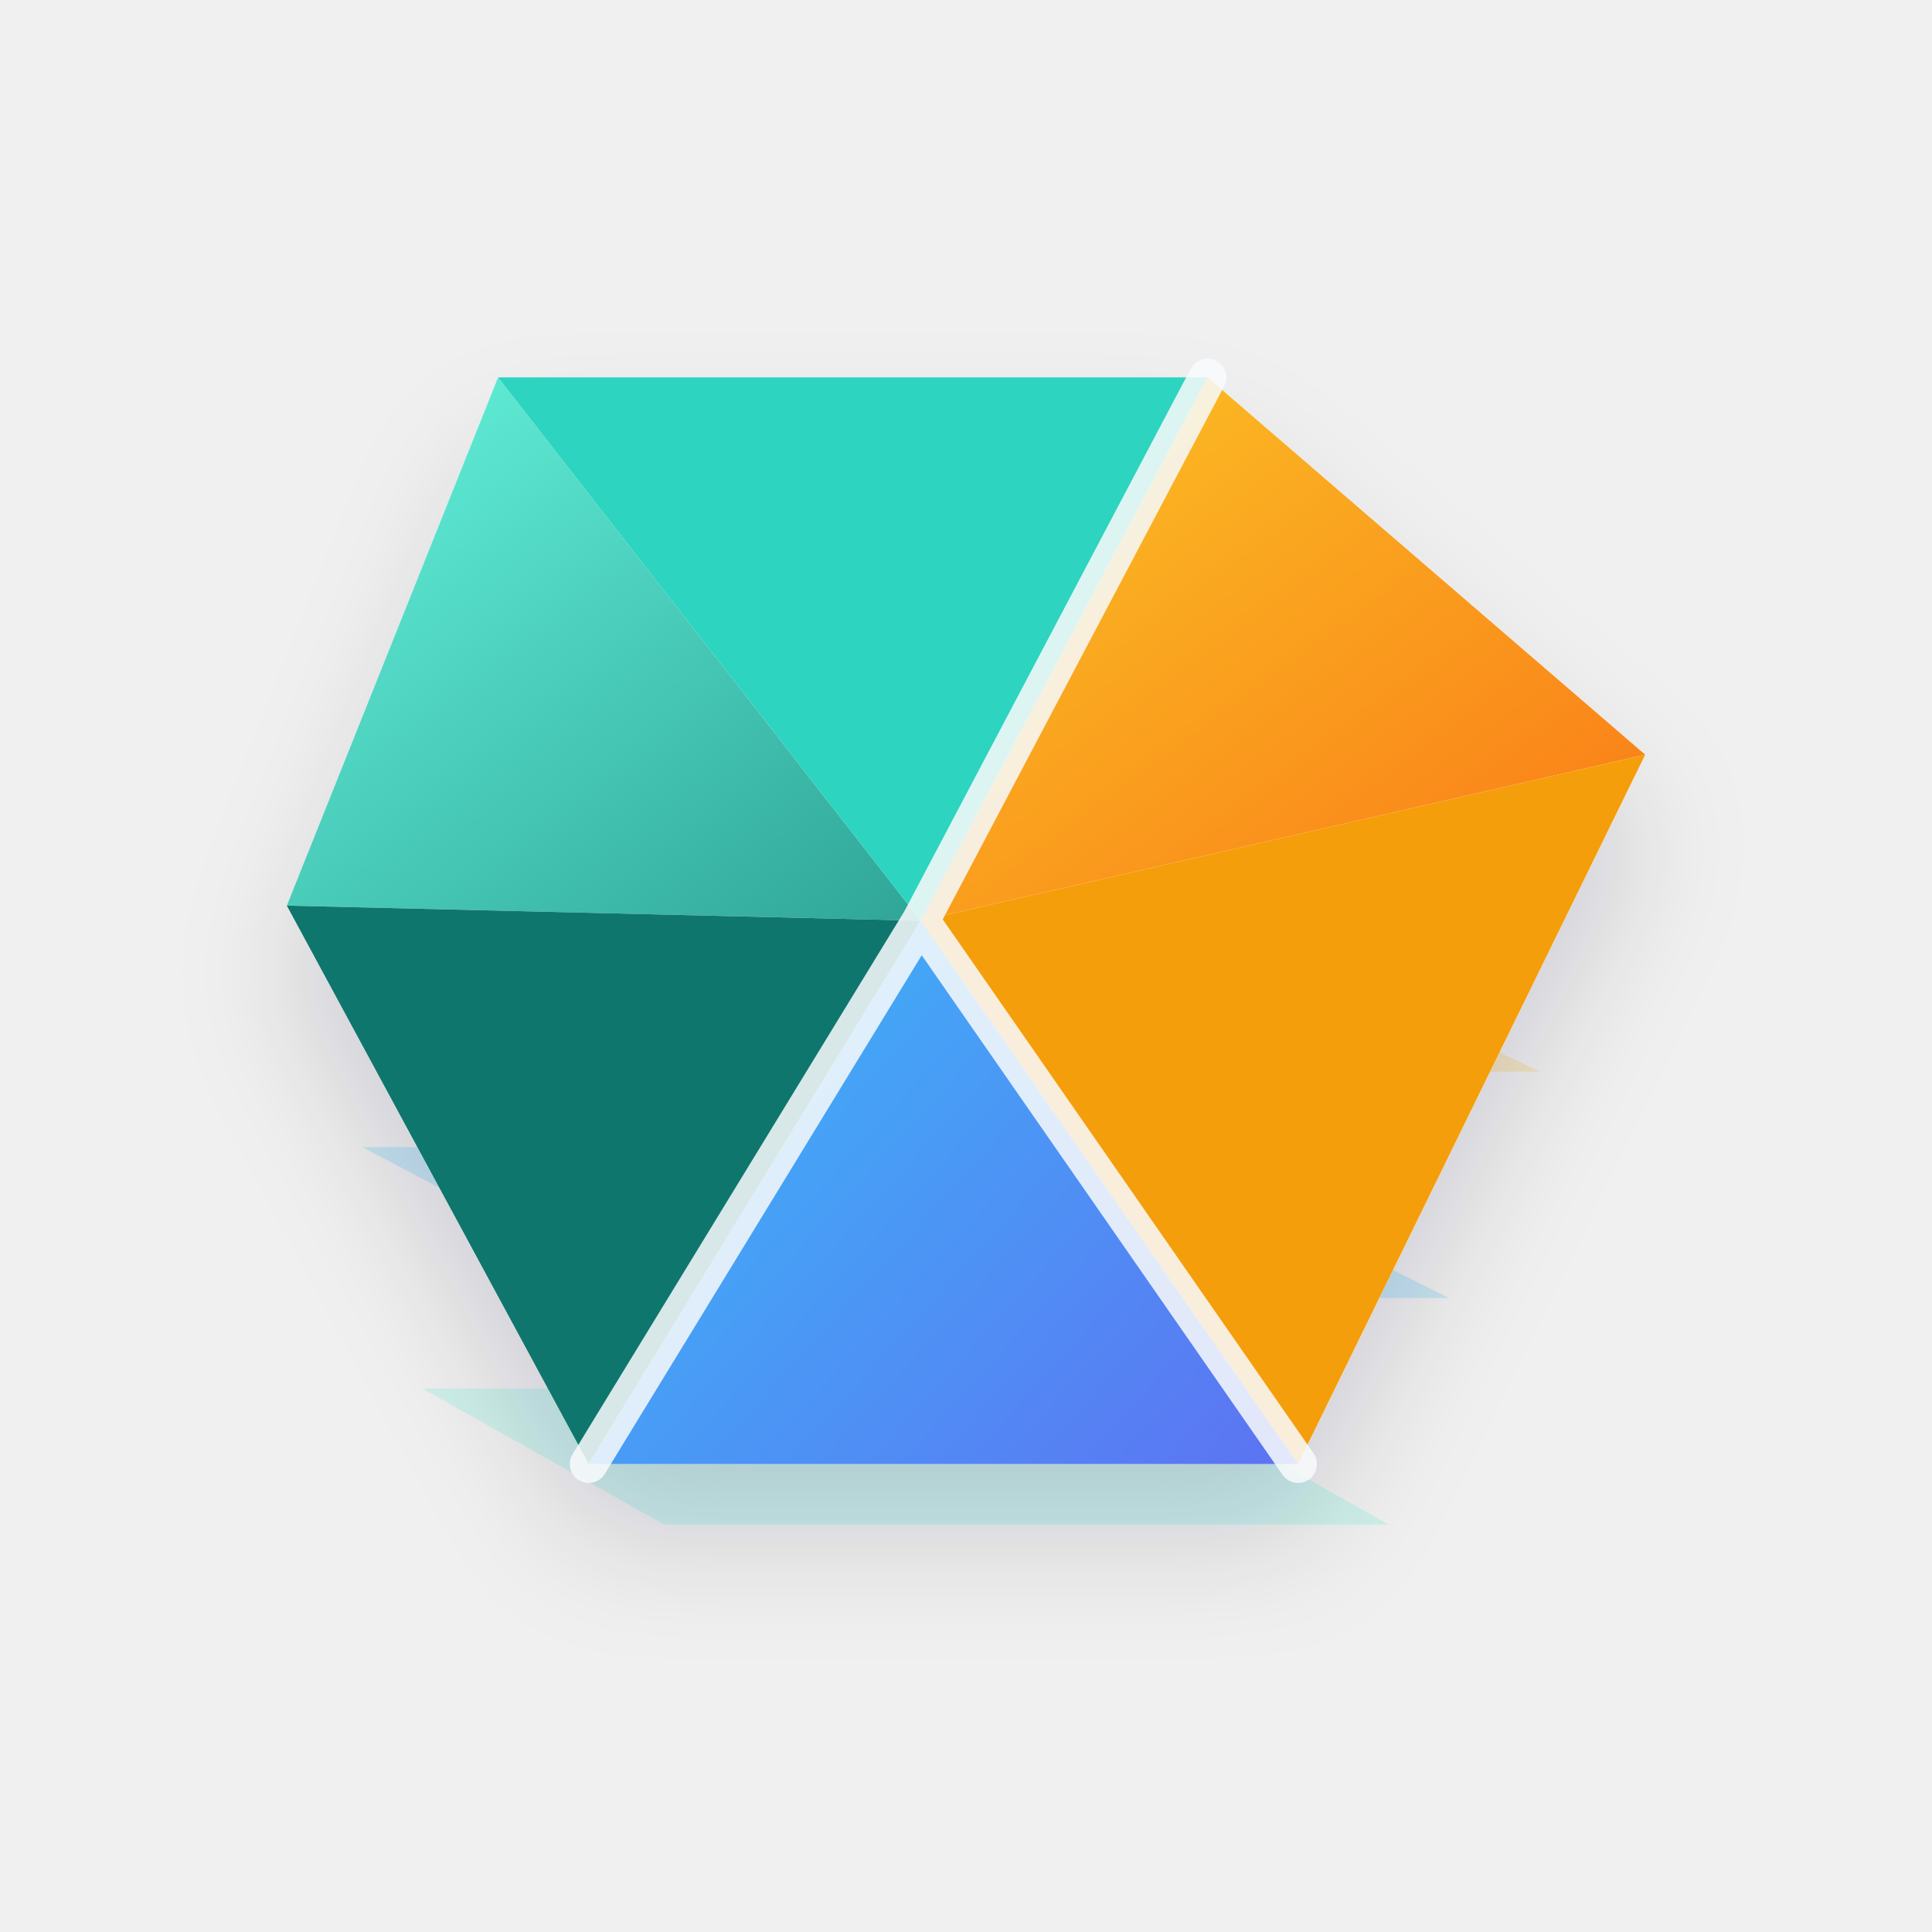
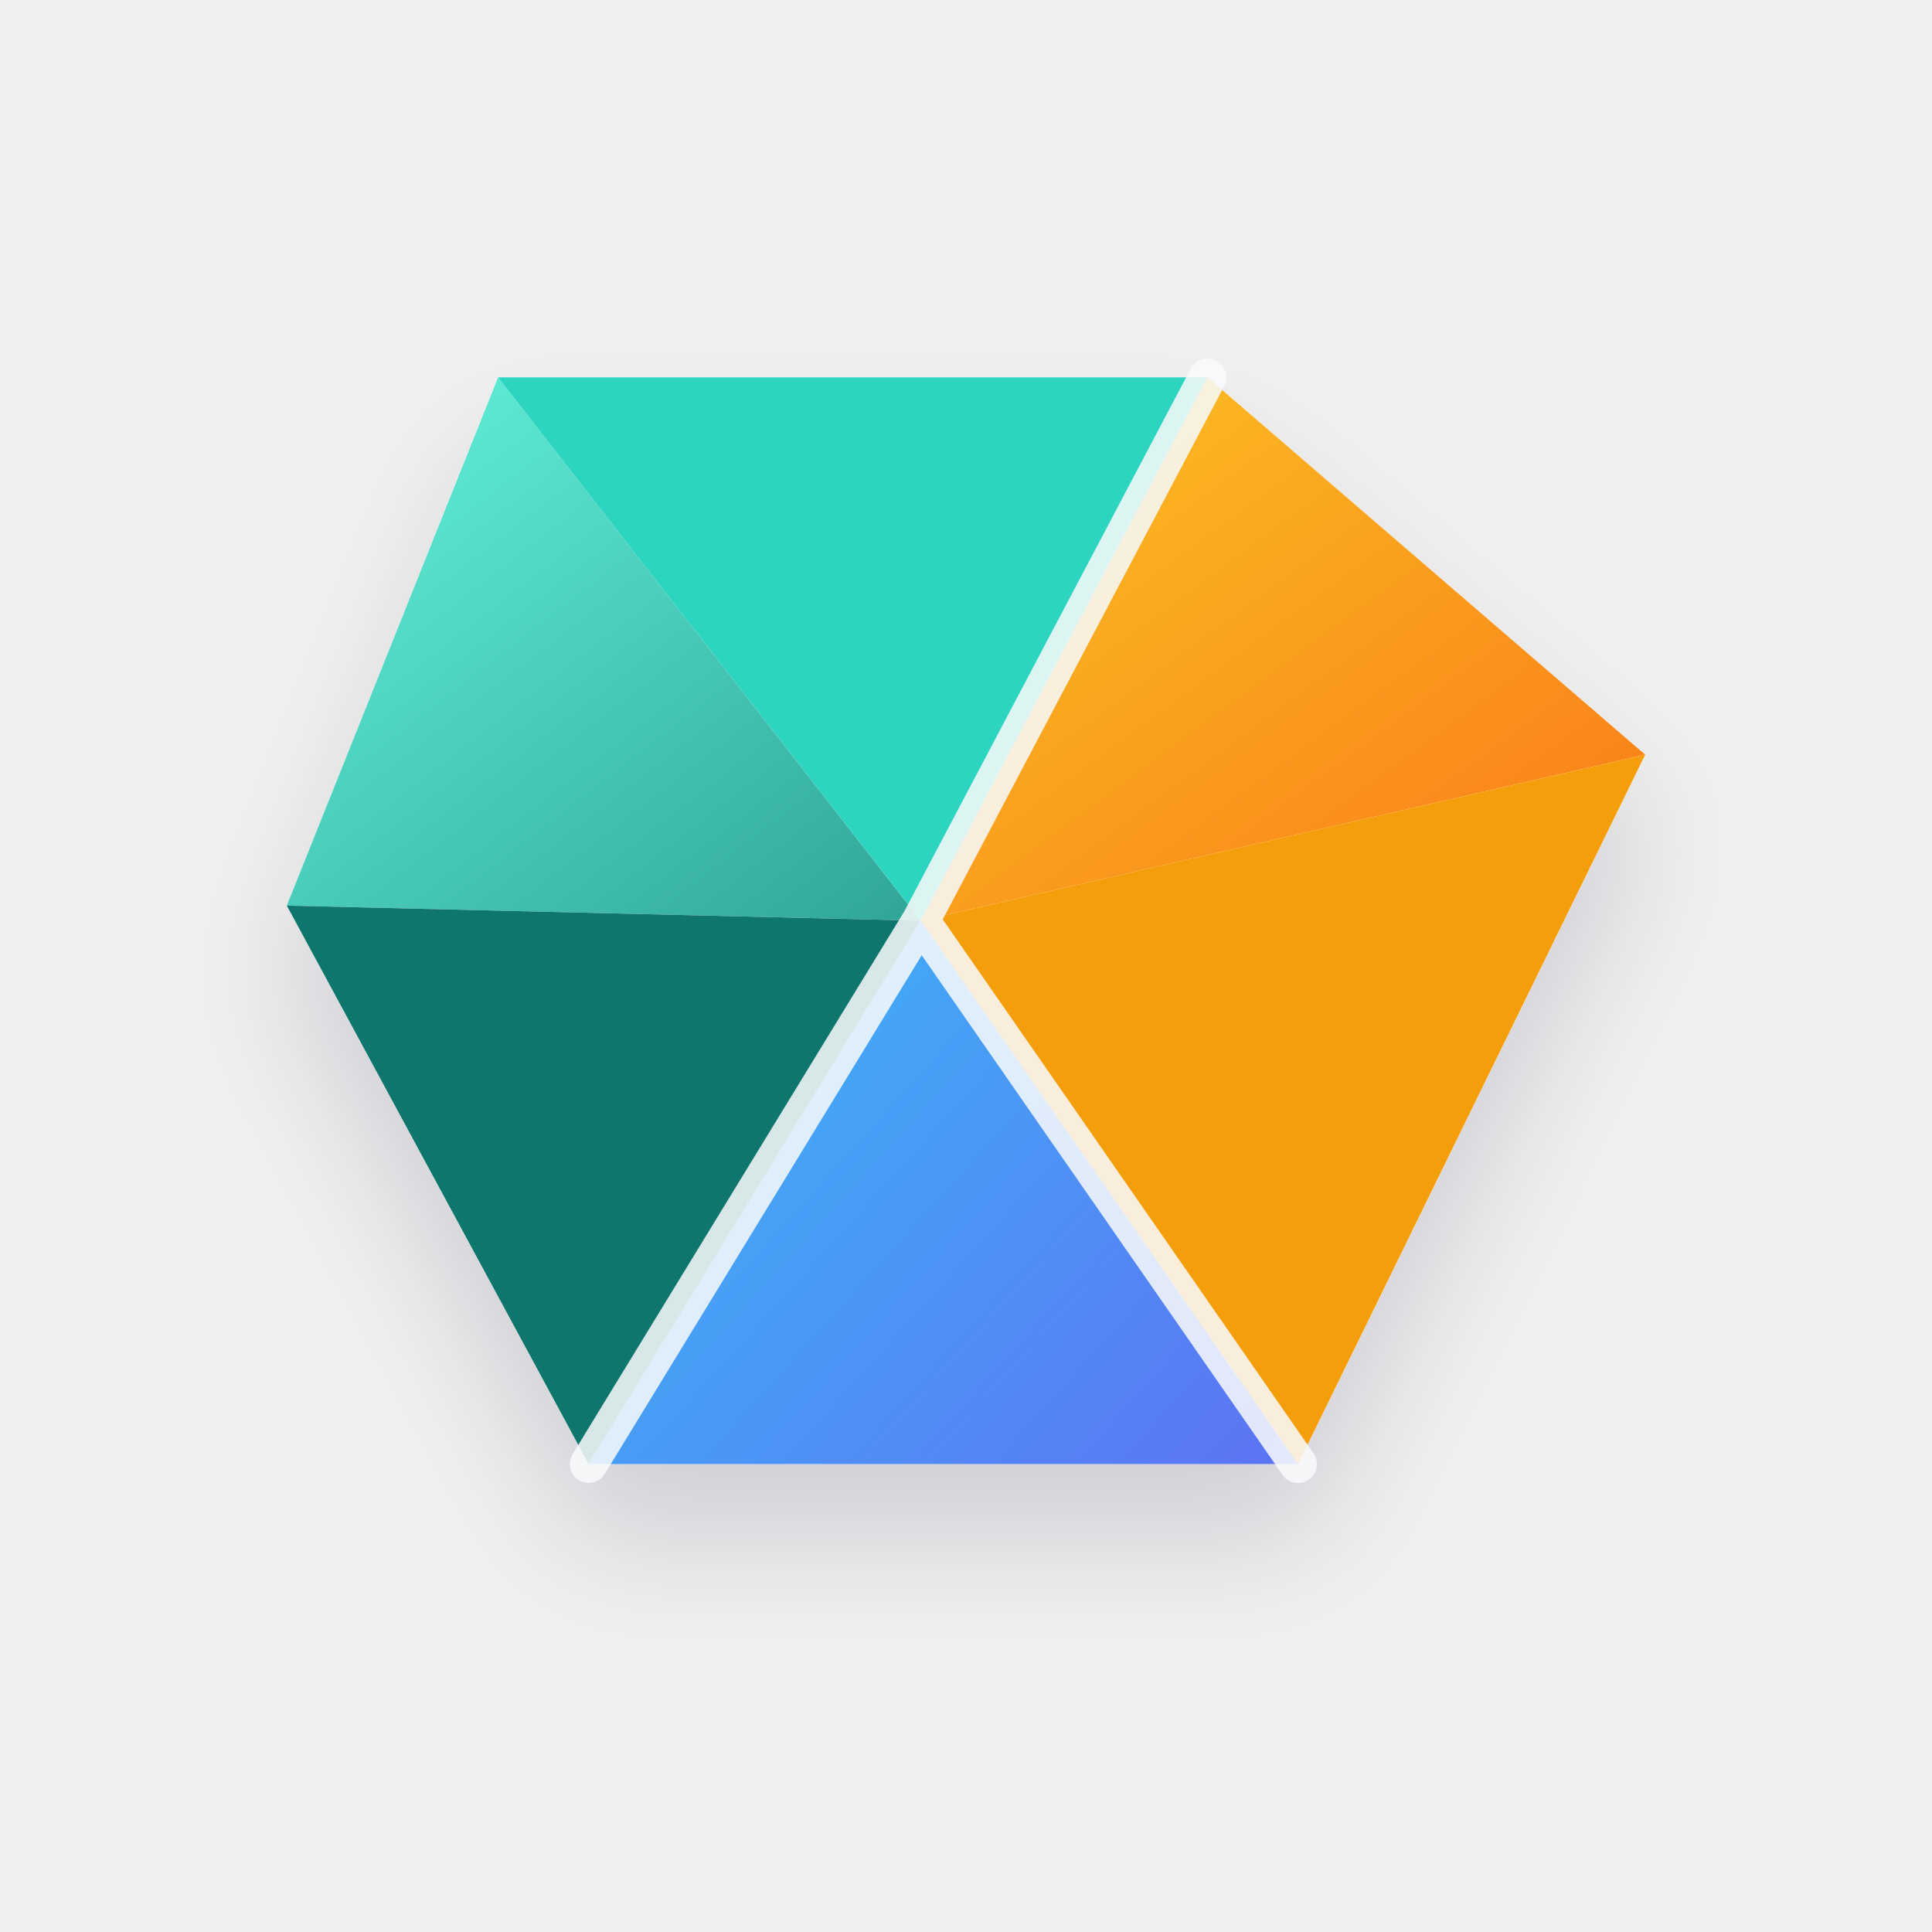
<svg xmlns="http://www.w3.org/2000/svg" viewBox="0 0 128 128" role="img" aria-label="StackPrism icon">
  <defs>
    <linearGradient id="facetA" x1="30" y1="26" x2="78" y2="88" gradientUnits="userSpaceOnUse">
      <stop offset="0" stop-color="#5eead4" />
      <stop offset="1" stop-color="#0f766e" />
    </linearGradient>
    <linearGradient id="facetB" x1="70" y1="24" x2="104" y2="70" gradientUnits="userSpaceOnUse">
      <stop offset="0" stop-color="#fbbf24" />
      <stop offset="1" stop-color="#f97316" />
    </linearGradient>
    <linearGradient id="facetC" x1="40" y1="58" x2="92" y2="105" gradientUnits="userSpaceOnUse">
      <stop offset="0" stop-color="#38bdf8" />
      <stop offset="1" stop-color="#6366f1" />
    </linearGradient>
    <filter id="softShadow" x="-20%" y="-20%" width="140%" height="150%">
      <feDropShadow dx="0" dy="5" stdDeviation="4" flood-color="#0f172a" flood-opacity=".14" />
    </filter>
  </defs>
-   <path d="M28 92h48l16 9H44z" fill="#5eead4" opacity=".24" />
-   <path d="M24 76h52l20 10H43z" fill="#38bdf8" opacity=".22" />
-   <path d="M21 60h58l23 11H43z" fill="#fbbf24" opacity=".24" />
  <g filter="url(#softShadow)">
    <path d="M33 25h47l29 25-23 47H39L19 60z" fill="#ffffff" />
  </g>
  <path d="M33 25l28 36-42-1z" fill="url(#facetA)" />
  <path d="M33 25h47L61 61z" fill="#2dd4bf" />
  <path d="M80 25l29 25-48 11z" fill="url(#facetB)" />
  <path d="M19 60l42 1-22 36z" fill="#0f766e" />
  <path d="M61 61l48-11-23 47z" fill="#f59e0b" />
  <path d="M61 61l25 36H39z" fill="url(#facetC)" />
  <path d="M61 61l19-36M61 61l25 36M61 61L39 97" fill="none" stroke="#f8fafc" stroke-width="2.5" stroke-linecap="round" opacity=".86" />
</svg>
